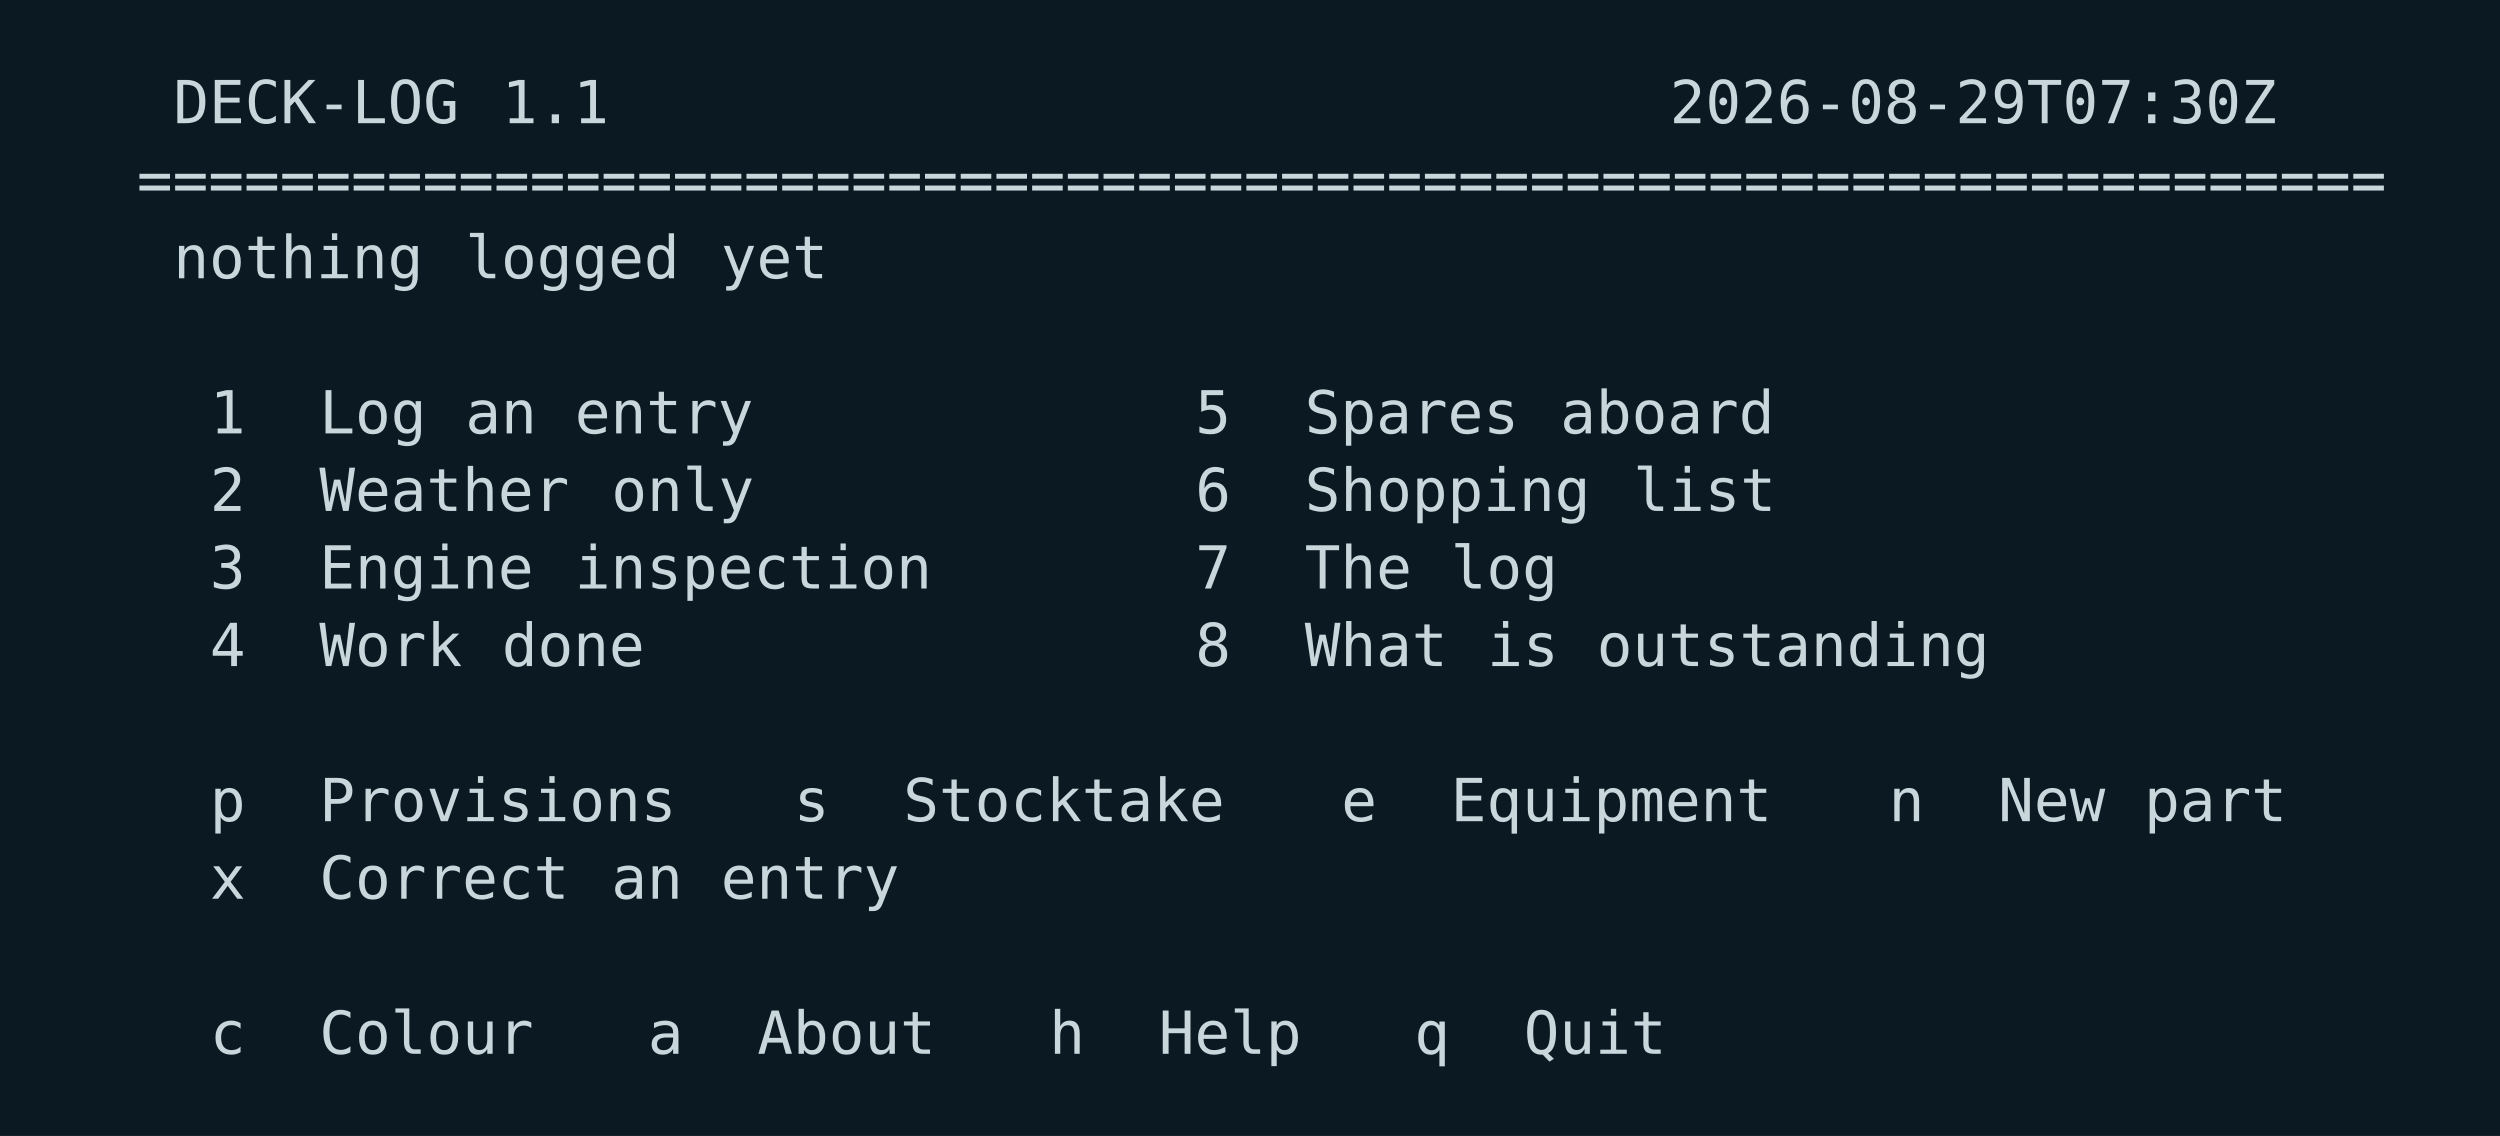
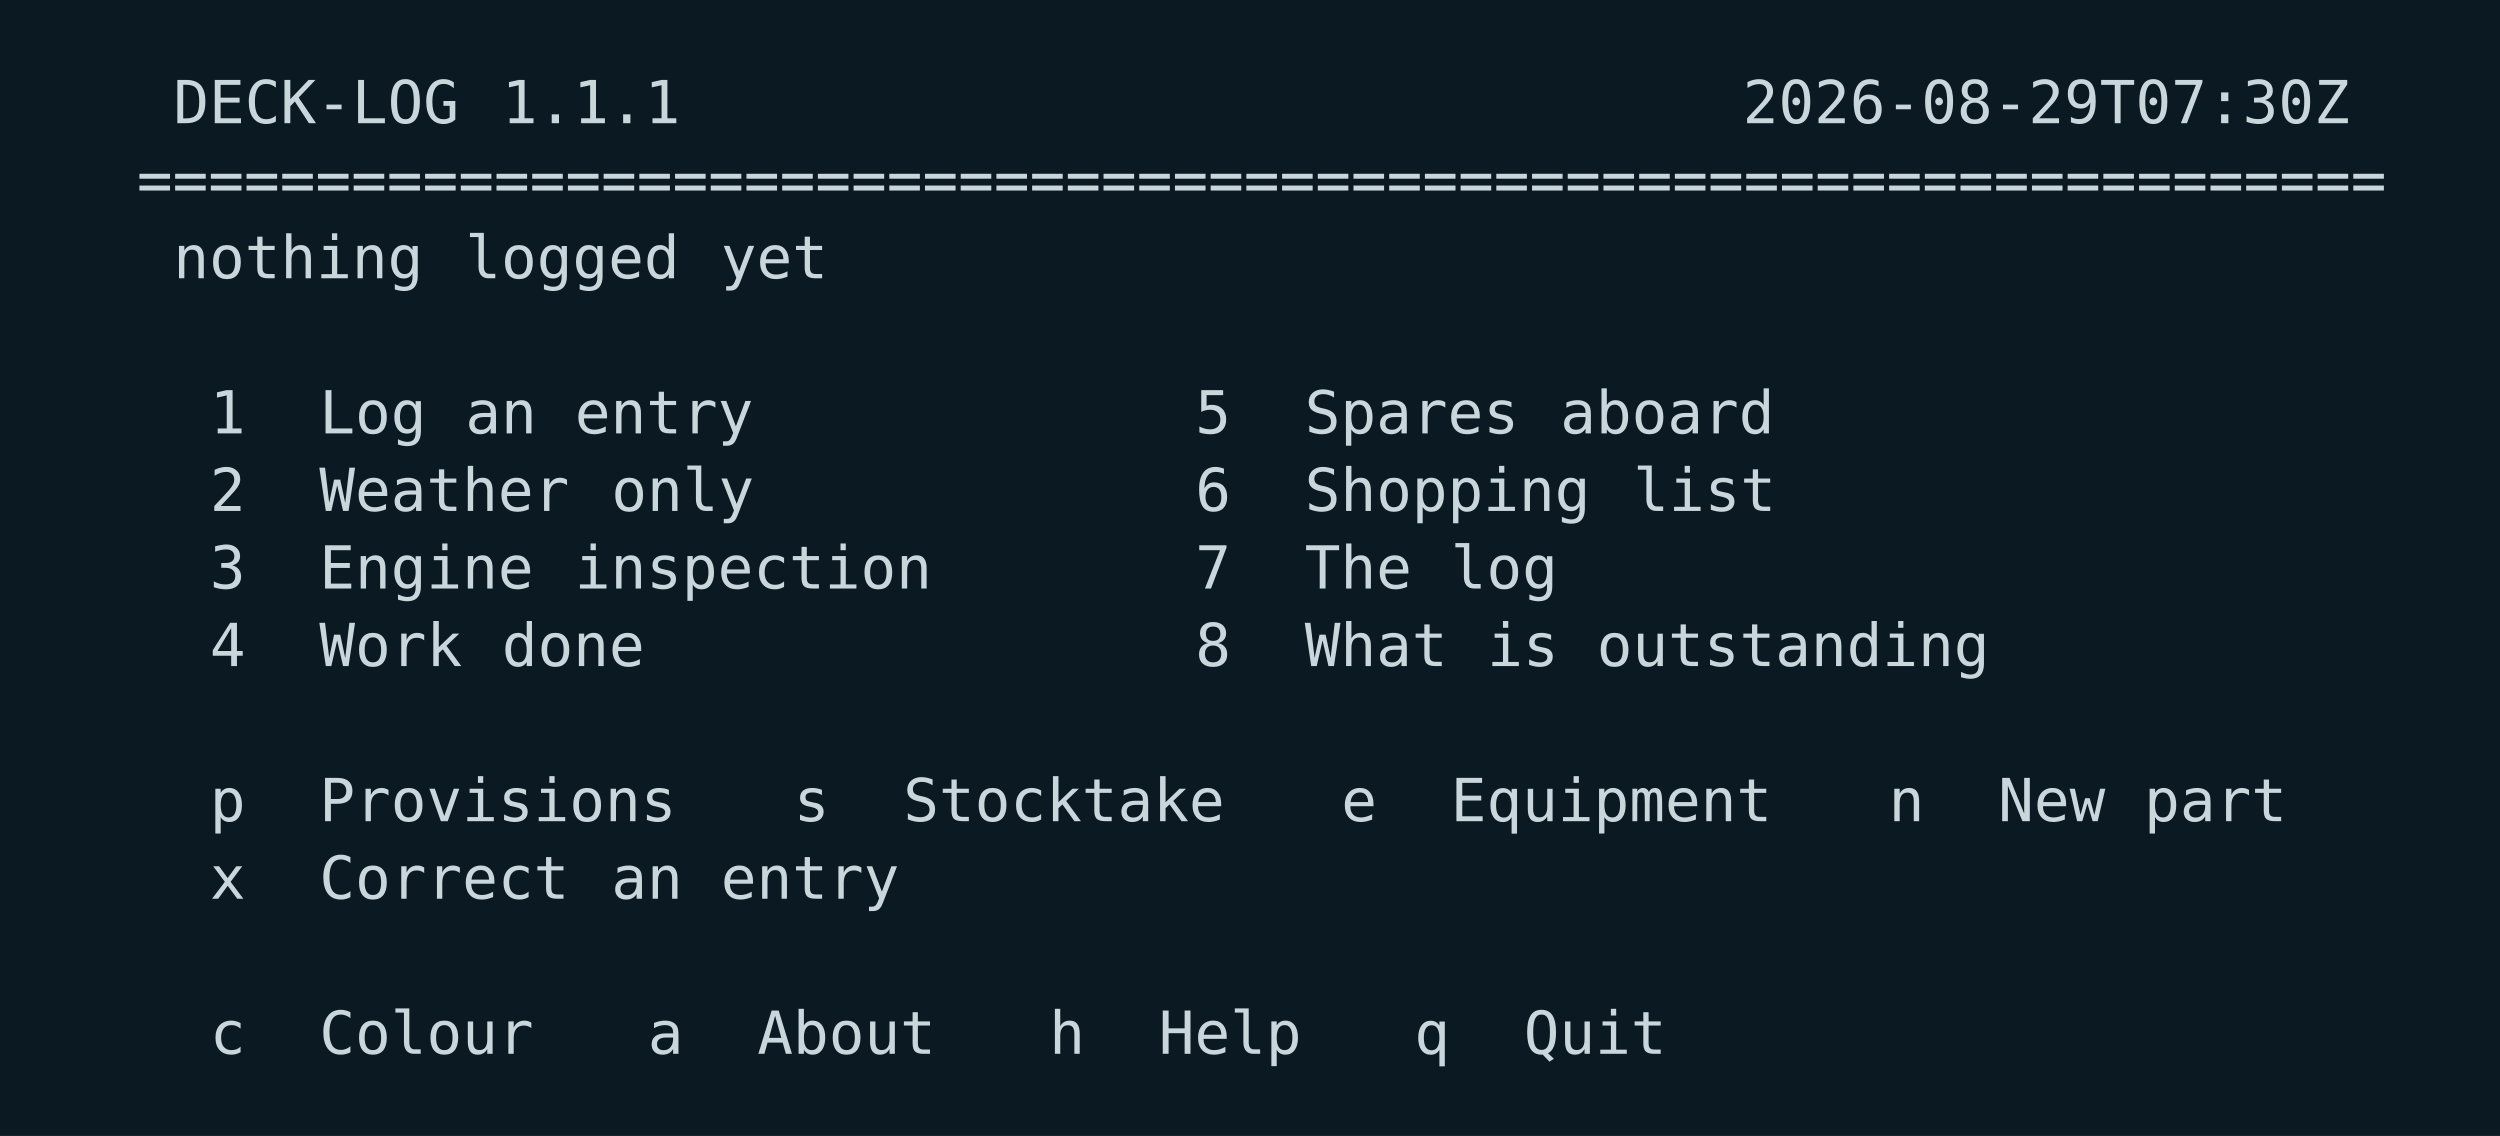
<svg xmlns="http://www.w3.org/2000/svg" width="548" height="249" viewBox="0 0 548 249">
  <rect width="548" height="249" fill="#0b1a22" />
  <g font-family="ui-monospace,SFMono-Regular,Menlo,Consolas,DejaVu Sans Mono,monospace" font-size="13">
    <text x="38.0 46.0 54.0 62.0 70.0 78.0 86.0 94.0" y="27.0" fill="#c9d6dc">DECK-LOG</text>
-     <text x="110.0 118.0 126.0" y="27.0" fill="#c9d6dc">1.1</text>
-     <text x="366.0 374.0 382.0 390.0 398.0 406.0 414.0 422.0 430.0 438.0 446.0 454.0 462.0 470.0 478.0 486.0 494.0" y="27.0" fill="#c9d6dc">2026-08-29T07:30Z</text>
+     <text x="110.0 118.0 126.0 134.0 142.0" y="27.0" fill="#c9d6dc">1.1.1</text>
+     <text x="382.0 390.0 398.0 406.0 414.0 422.0 430.0 438.0 446.0 454.0 462.0 470.0 478.0 486.0 494.0 502.0 510.0" y="27.0" fill="#c9d6dc">2026-08-29T07:30Z</text>
    <text x="30.0 38.0 46.0 54.0 62.0 70.0 78.0 86.0 94.0 102.0 110.0 118.0 126.0 134.0 142.0 150.0 158.0 166.0 174.0 182.0 190.0 198.0 206.0 214.0 222.0 230.0 238.0 246.0 254.0 262.0 270.0 278.0 286.0 294.0 302.0 310.0 318.0 326.0 334.0 342.0 350.0 358.0 366.0 374.0 382.0 390.0 398.0 406.0 414.0 422.0 430.0 438.0 446.0 454.0 462.0 470.0 478.0 486.0 494.0 502.0 510.0 518.0 526.0" y="44.0" fill="#c9d6dc">===============================================================</text>
    <text x="38.0 46.0 54.0 62.0 70.0 78.0 86.0" y="61.0" fill="#c9d6dc">nothing</text>
    <text x="102.0 110.0 118.0 126.0 134.0 142.0" y="61.0" fill="#c9d6dc">logged</text>
    <text x="158.0 166.0 174.0" y="61.0" fill="#c9d6dc">yet</text>
    <text x="46.0" y="95.0" fill="#c9d6dc">1</text>
    <text x="70.0 78.0 86.0" y="95.0" fill="#c9d6dc">Log</text>
    <text x="102.0 110.0" y="95.0" fill="#c9d6dc">an</text>
    <text x="126.0 134.0 142.0 150.0 158.0" y="95.0" fill="#c9d6dc">entry</text>
    <text x="262.0" y="95.0" fill="#c9d6dc">5</text>
    <text x="286.0 294.0 302.0 310.0 318.0 326.0" y="95.0" fill="#c9d6dc">Spares</text>
    <text x="342.0 350.0 358.0 366.0 374.0 382.0" y="95.0" fill="#c9d6dc">aboard</text>
    <text x="46.0" y="112.0" fill="#c9d6dc">2</text>
    <text x="70.0 78.0 86.0 94.0 102.0 110.0 118.0" y="112.0" fill="#c9d6dc">Weather</text>
    <text x="134.0 142.0 150.0 158.0" y="112.0" fill="#c9d6dc">only</text>
    <text x="262.0" y="112.0" fill="#c9d6dc">6</text>
    <text x="286.0 294.0 302.0 310.0 318.0 326.0 334.0 342.0" y="112.0" fill="#c9d6dc">Shopping</text>
    <text x="358.0 366.0 374.0 382.0" y="112.0" fill="#c9d6dc">list</text>
    <text x="46.0" y="129.0" fill="#c9d6dc">3</text>
    <text x="70.0 78.0 86.0 94.0 102.0 110.0" y="129.0" fill="#c9d6dc">Engine</text>
    <text x="126.0 134.0 142.0 150.0 158.0 166.0 174.0 182.0 190.0 198.0" y="129.0" fill="#c9d6dc">inspection</text>
    <text x="262.0" y="129.0" fill="#c9d6dc">7</text>
    <text x="286.0 294.0 302.0" y="129.0" fill="#c9d6dc">The</text>
    <text x="318.0 326.0 334.0" y="129.0" fill="#c9d6dc">log</text>
    <text x="46.0" y="146.0" fill="#c9d6dc">4</text>
    <text x="70.0 78.0 86.0 94.0" y="146.0" fill="#c9d6dc">Work</text>
    <text x="110.0 118.0 126.0 134.0" y="146.0" fill="#c9d6dc">done</text>
    <text x="262.0" y="146.0" fill="#c9d6dc">8</text>
    <text x="286.0 294.0 302.0 310.0" y="146.0" fill="#c9d6dc">What</text>
    <text x="326.0 334.0" y="146.0" fill="#c9d6dc">is</text>
    <text x="350.0 358.0 366.0 374.0 382.0 390.0 398.0 406.0 414.0 422.0 430.0" y="146.0" fill="#c9d6dc">outstanding</text>
    <text x="46.0" y="180.0" fill="#c9d6dc">p</text>
    <text x="70.0 78.0 86.0 94.0 102.0 110.0 118.0 126.0 134.0 142.0" y="180.0" fill="#c9d6dc">Provisions</text>
    <text x="174.0" y="180.0" fill="#c9d6dc">s</text>
    <text x="198.0 206.0 214.0 222.0 230.0 238.0 246.0 254.0 262.0" y="180.0" fill="#c9d6dc">Stocktake</text>
    <text x="294.0" y="180.0" fill="#c9d6dc">e</text>
    <text x="318.0 326.0 334.0 342.0 350.0 358.0 366.0 374.0 382.0" y="180.0" fill="#c9d6dc">Equipment</text>
    <text x="414.0" y="180.0" fill="#c9d6dc">n</text>
    <text x="438.0 446.0 454.0" y="180.0" fill="#c9d6dc">New</text>
    <text x="470.0 478.0 486.0 494.0" y="180.0" fill="#c9d6dc">part</text>
    <text x="46.0" y="197.0" fill="#c9d6dc">x</text>
    <text x="70.0 78.0 86.0 94.0 102.0 110.0 118.0" y="197.0" fill="#c9d6dc">Correct</text>
    <text x="134.0 142.0" y="197.0" fill="#c9d6dc">an</text>
    <text x="158.0 166.0 174.0 182.0 190.0" y="197.0" fill="#c9d6dc">entry</text>
    <text x="46.0" y="231.0" fill="#c9d6dc">c</text>
    <text x="70.0 78.0 86.0 94.0 102.0 110.0" y="231.0" fill="#c9d6dc">Colour</text>
    <text x="142.0" y="231.0" fill="#c9d6dc">a</text>
    <text x="166.0 174.0 182.0 190.0 198.0" y="231.0" fill="#c9d6dc">About</text>
    <text x="230.0" y="231.0" fill="#c9d6dc">h</text>
    <text x="254.0 262.0 270.0 278.0" y="231.0" fill="#c9d6dc">Help</text>
    <text x="310.0" y="231.0" fill="#c9d6dc">q</text>
    <text x="334.0 342.0 350.0 358.0" y="231.0" fill="#c9d6dc">Quit</text>
  </g>
</svg>
